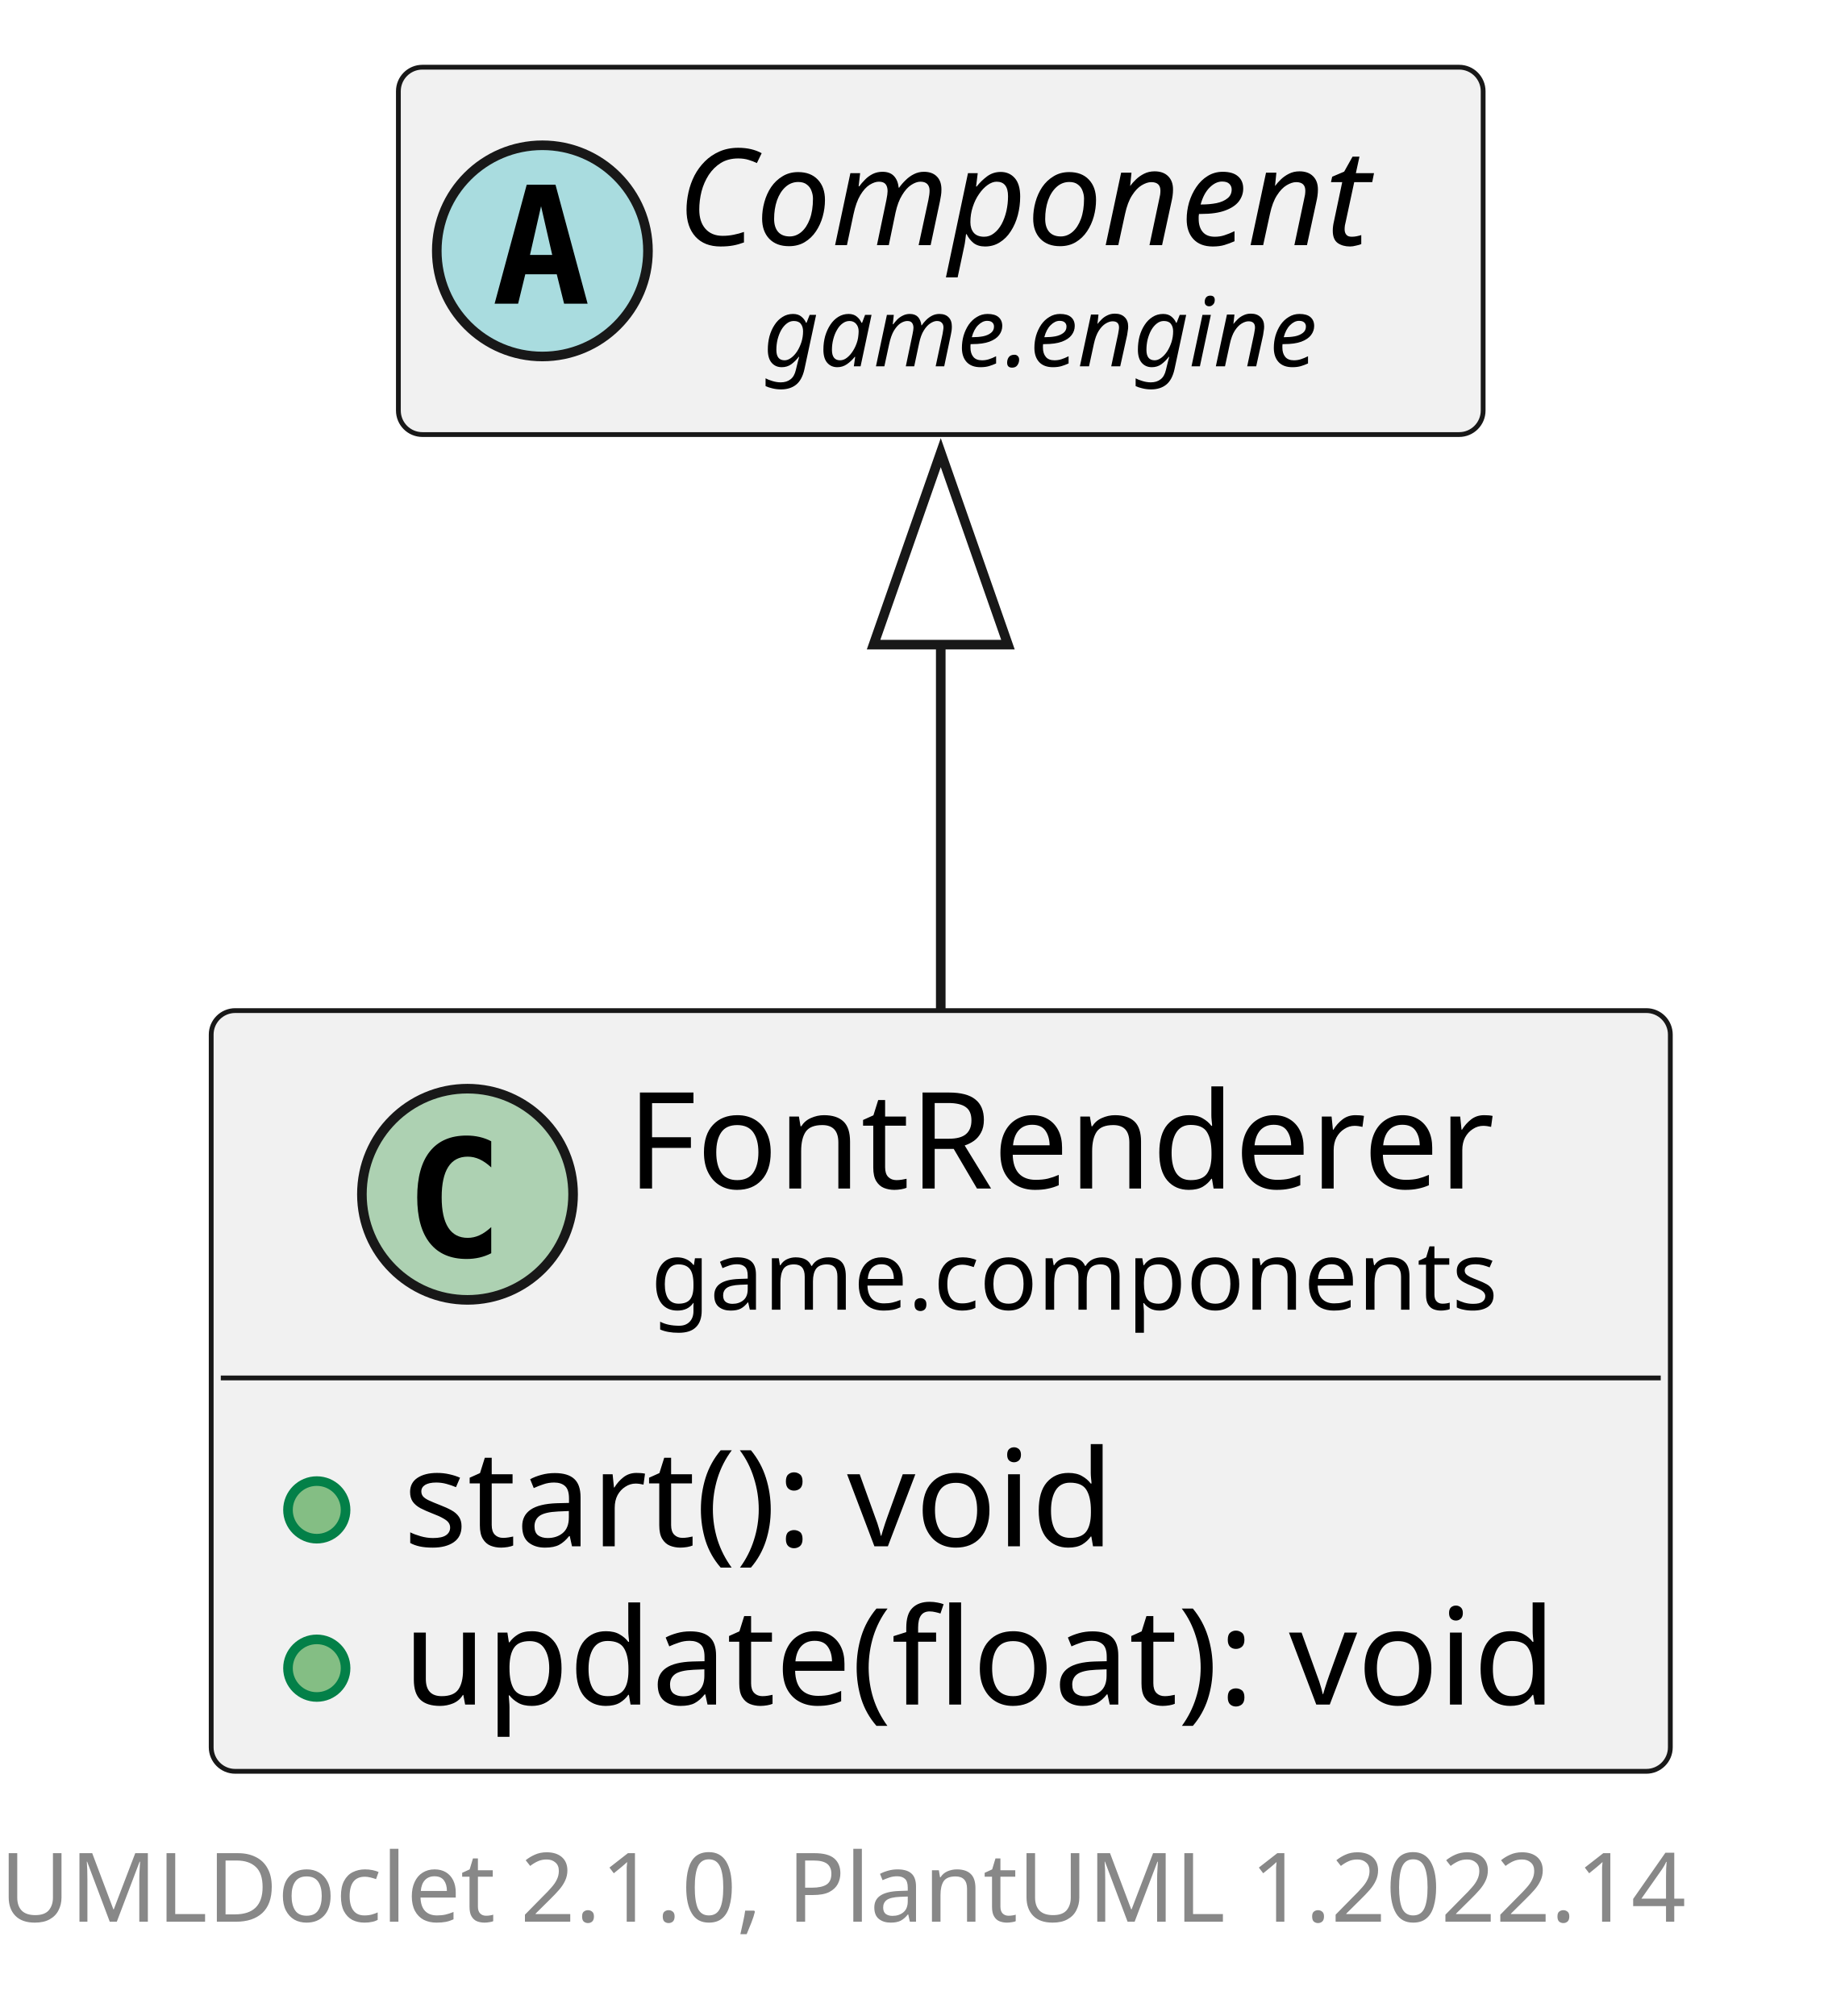
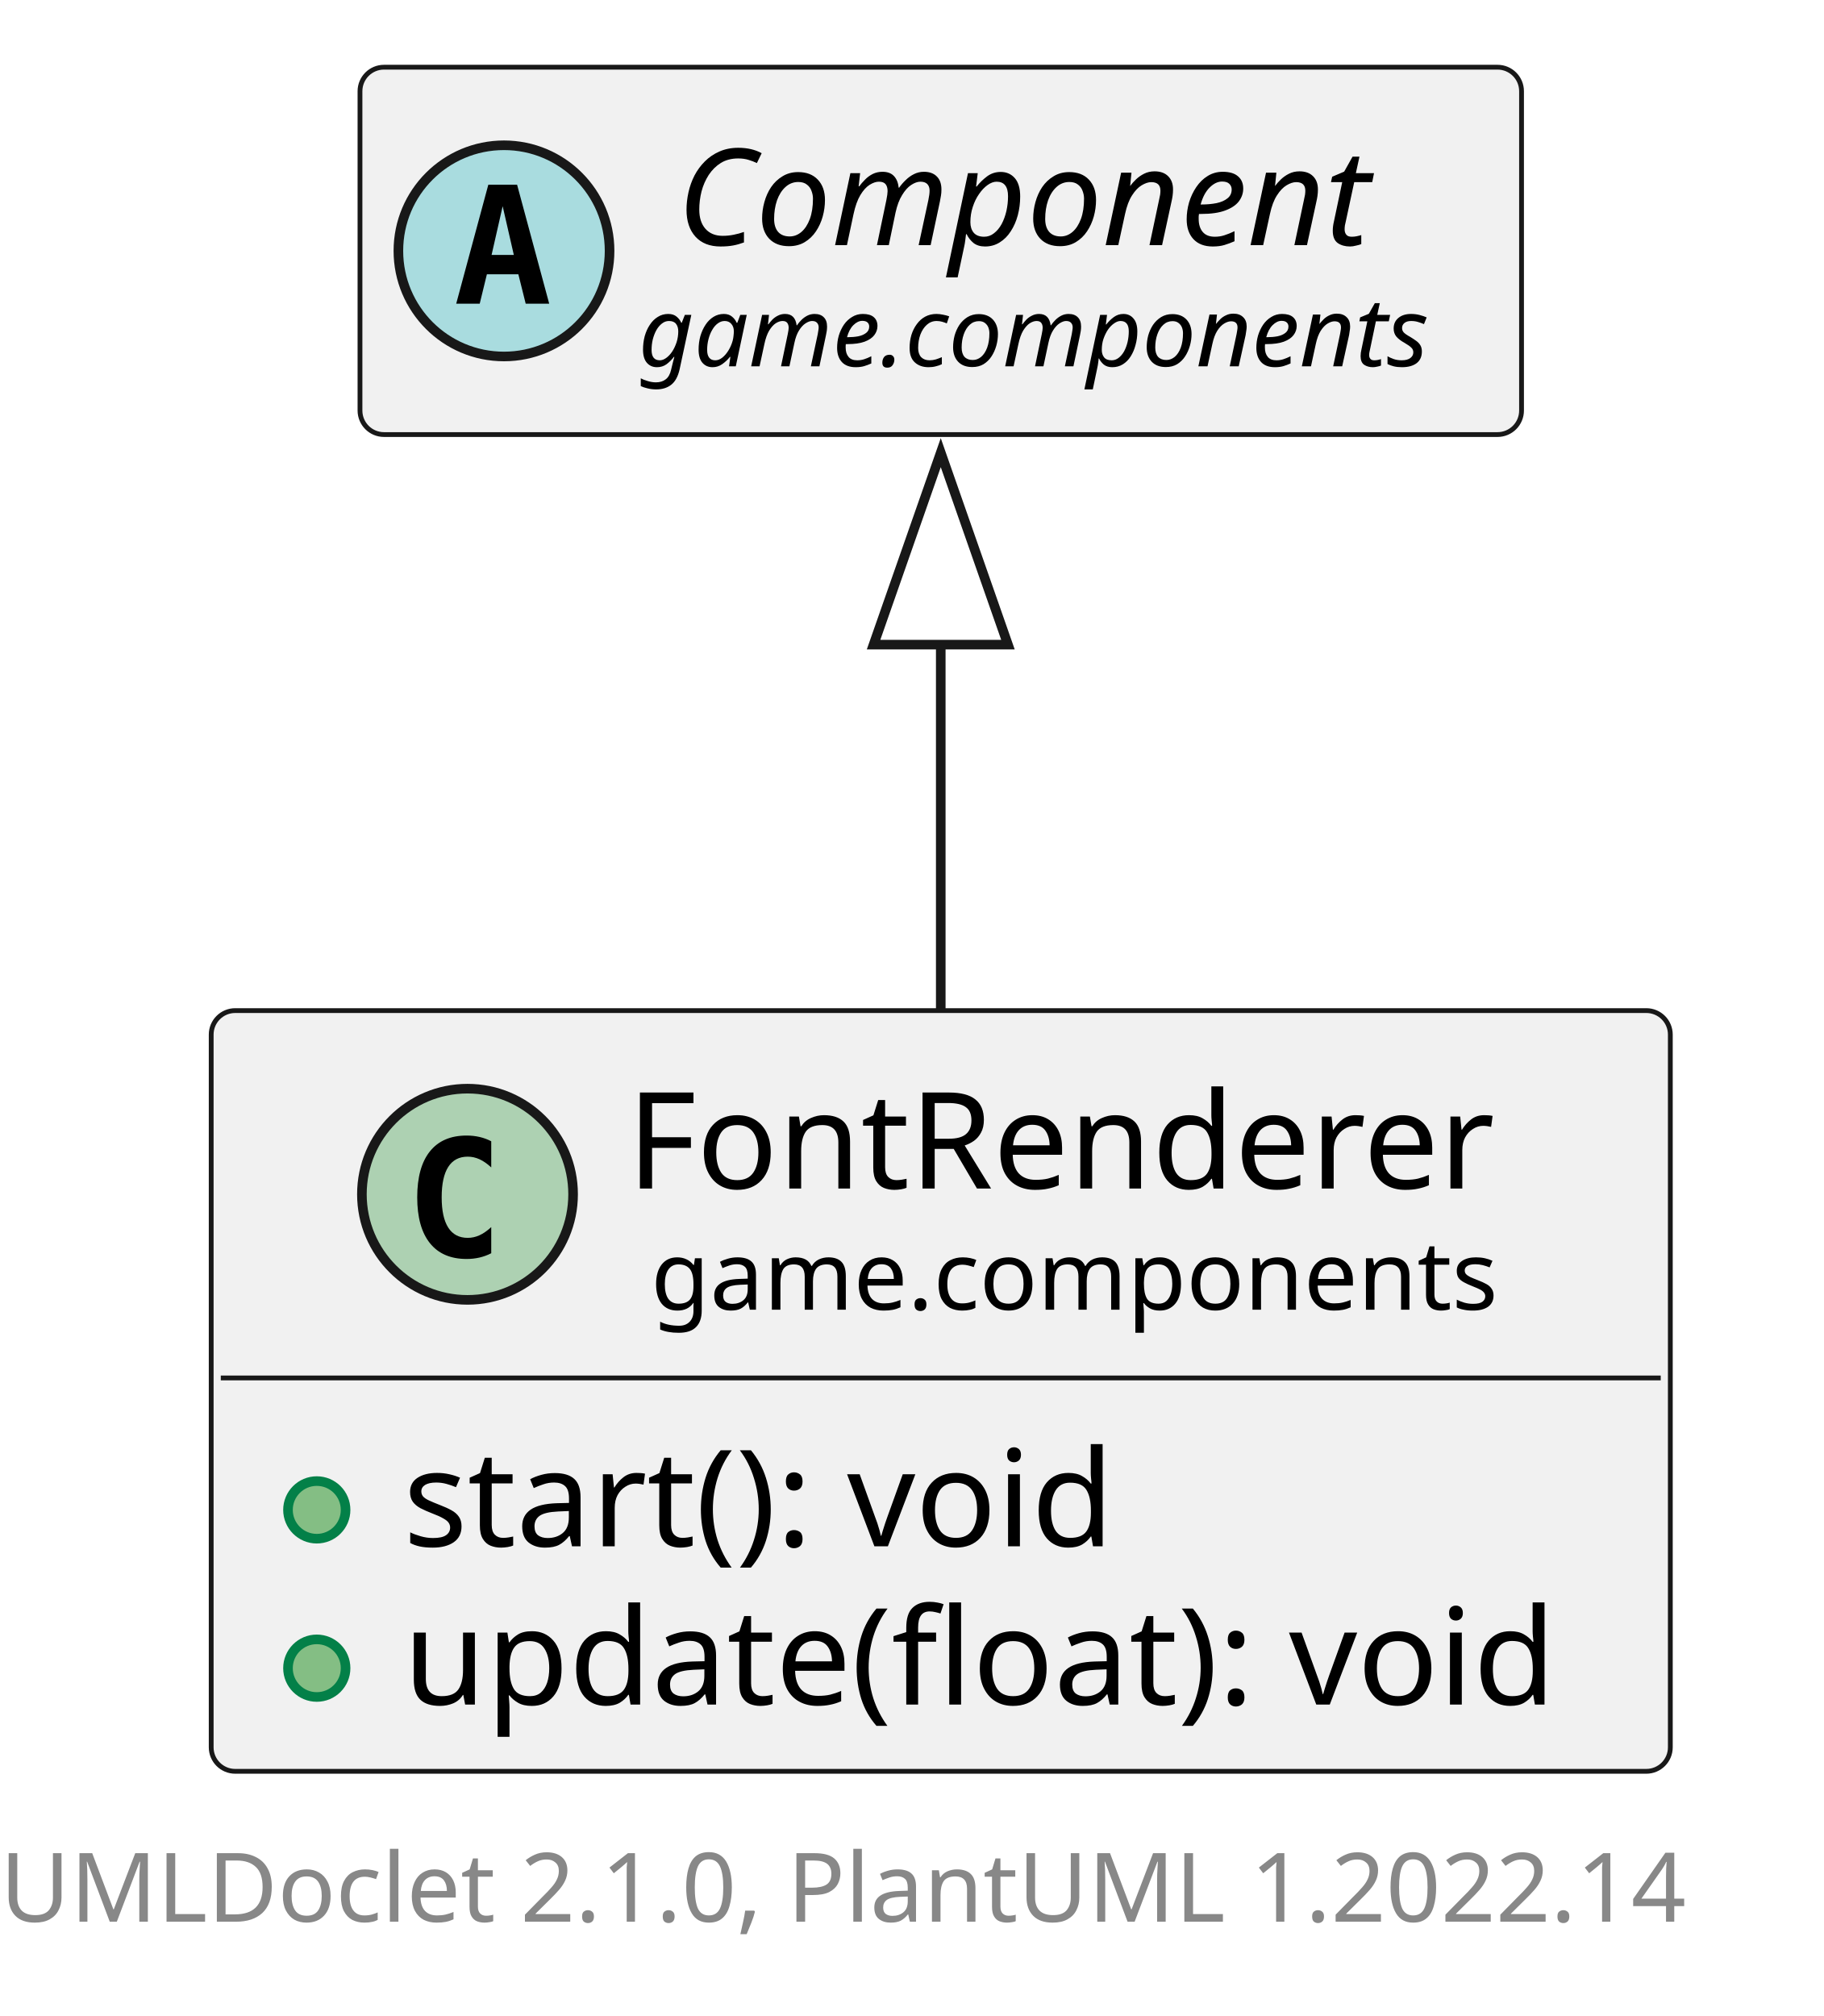
<svg xmlns="http://www.w3.org/2000/svg" xmlns:xlink="http://www.w3.org/1999/xlink" contentStyleType="text/css" height="210px" preserveAspectRatio="none" style="width:190px;height:210px;background:#FFFFFF;" version="1.1" viewBox="0 0 190 210" width="190px" zoomAndPan="magnify">
  <defs />
  <g>
    <a href="FontRenderer.html" target="_top" title="FontRenderer.html" xlink:actuate="onRequest" xlink:href="FontRenderer.html" xlink:show="new" xlink:title="FontRenderer.html" xlink:type="simple">
      <g id="elem_game.components.FontRenderer">
        <rect codeLine="5" fill="#F1F1F1" height="79.242" id="game.components.FontRenderer" rx="2.5" ry="2.5" style="stroke:#181818;stroke-width:0.5;" width="152" x="22" y="105.27" />
        <ellipse cx="48.7" cy="124.403" fill="#ADD1B2" rx="11" ry="11" style="stroke:#181818;stroke-width:1.0;" />
        <path d="M51.173,130.546 Q50.592,130.845 49.953,130.994 Q49.314,131.143 48.608,131.143 Q46.101,131.143 44.782,129.492 Q43.462,127.84 43.462,124.719 Q43.462,121.589 44.782,119.938 Q46.101,118.286 48.608,118.286 Q49.314,118.286 49.961,118.435 Q50.609,118.585 51.173,118.883 L51.173,121.606 Q50.542,121.025 49.949,120.755 Q49.355,120.485 48.724,120.485 Q47.38,120.485 46.695,121.552 Q46.01,122.619 46.01,124.719 Q46.01,126.811 46.695,127.877 Q47.38,128.944 48.724,128.944 Q49.355,128.944 49.949,128.674 Q50.542,128.404 51.173,127.823 Z " fill="#000000" />
        <text fill="#000000" font-family="sans-serif" font-size="14" lengthAdjust="spacing" textLength="94" x="65.3" y="123.805">FontRenderer</text>
        <text fill="#000000" font-family="sans-serif" font-size="10" lengthAdjust="spacing" textLength="89" x="67.8" y="136.426">game.components</text>
        <line style="stroke:#181818;stroke-width:0.5;" x1="23" x2="173" y1="143.536" y2="143.536" />
        <ellipse cx="33" cy="157.28" fill="#84BE84" rx="3" ry="3" style="stroke:#038048;stroke-width:1.0;" />
        <text fill="#000000" font-family="sans-serif" font-size="14" lengthAdjust="spacing" textLength="78" x="42" y="161.071">start(): void</text>
        <ellipse cx="33" cy="173.768" fill="#84BE84" rx="3" ry="3" style="stroke:#038048;stroke-width:1.0;" />
        <text fill="#000000" font-family="sans-serif" font-size="14" lengthAdjust="spacing" textLength="126" x="42" y="177.559">update(float): void</text>
      </g>
    </a>
-     <a href="../engine/Component.html" target="_top" title="../engine/Component.html" xlink:actuate="onRequest" xlink:href="../engine/Component.html" xlink:show="new" xlink:title="../engine/Component.html" xlink:type="simple">
-       <g id="elem_game.engine.Component">
-         <rect codeLine="10" fill="#F1F1F1" height="38.266" id="game.engine.Component" rx="2.5" ry="2.5" style="stroke:#181818;stroke-width:0.5;" width="113" x="41.5" y="7" />
-         <ellipse cx="56.5" cy="26.133" fill="#A9DCDF" rx="11" ry="11" style="stroke:#181818;stroke-width:1.0;" />
-         <path d="M56.363,21.481 L55.209,26.553 L57.525,26.553 Z M54.869,19.24 L57.866,19.24 L61.211,31.633 L58.762,31.633 L57.998,28.57 L54.72,28.57 L53.973,31.633 L51.524,31.633 Z " fill="#000000" />
+     <a href="Component.html" target="_top" title="Component.html" xlink:actuate="onRequest" xlink:href="Component.html" xlink:show="new" xlink:title="Component.html" xlink:type="simple">
+       <g id="elem_game.components.Component">
+         <rect codeLine="10" fill="#F1F1F1" height="38.266" id="game.components.Component" rx="2.5" ry="2.5" style="stroke:#181818;stroke-width:0.5;" width="121" x="37.5" y="7" />
+         <ellipse cx="52.5" cy="26.133" fill="#A9DCDF" rx="11" ry="11" style="stroke:#181818;stroke-width:1.0;" />
+         <path d="M52.363,21.481 L51.209,26.553 L53.525,26.553 Z M50.869,19.24 L53.866,19.24 L57.211,31.633 L54.762,31.633 L53.998,28.57 L50.72,28.57 L49.973,31.633 L47.524,31.633 Z " fill="#000000" />
        <text fill="#000000" font-family="sans-serif" font-size="14" font-style="italic" lengthAdjust="spacing" textLength="81" x="70.5" y="25.535">Component</text>
-         <text fill="#000000" font-family="sans-serif" font-size="10" font-style="italic" lengthAdjust="spacing" textLength="63" x="79.5" y="38.156">game.engine</text>
+         <text fill="#000000" font-family="sans-serif" font-size="10" font-style="italic" lengthAdjust="spacing" textLength="89" x="66.5" y="38.156">game.components</text>
      </g>
    </a>
-     <g id="link_game.engine.Component_game.components.FontRenderer">
-       <path codeLine="12" d="M98,67.14 C98,79.45 98,92.96 98,105.18 " fill="none" id="game.engine.Component-backto-game.components.FontRenderer" style="stroke:#181818;stroke-width:1.0;" />
+     <g id="link_game.components.Component_game.components.FontRenderer">
+       <path codeLine="12" d="M98,67.14 C98,79.45 98,92.96 98,105.18 " fill="none" id="game.components.Component-backto-game.components.FontRenderer" style="stroke:#181818;stroke-width:1.0;" />
      <polygon fill="none" points="91,67.15,98,47.15,105,67.15,91,67.15" style="stroke:#181818;stroke-width:1.0;" />
    </g>
    <text fill="#888888" font-family="sans-serif" font-size="10" lengthAdjust="spacing" textLength="182" x="0" y="200.18">UMLDoclet 2.1.0, PlantUML 1.2022.14</text>
  </g>
</svg>
